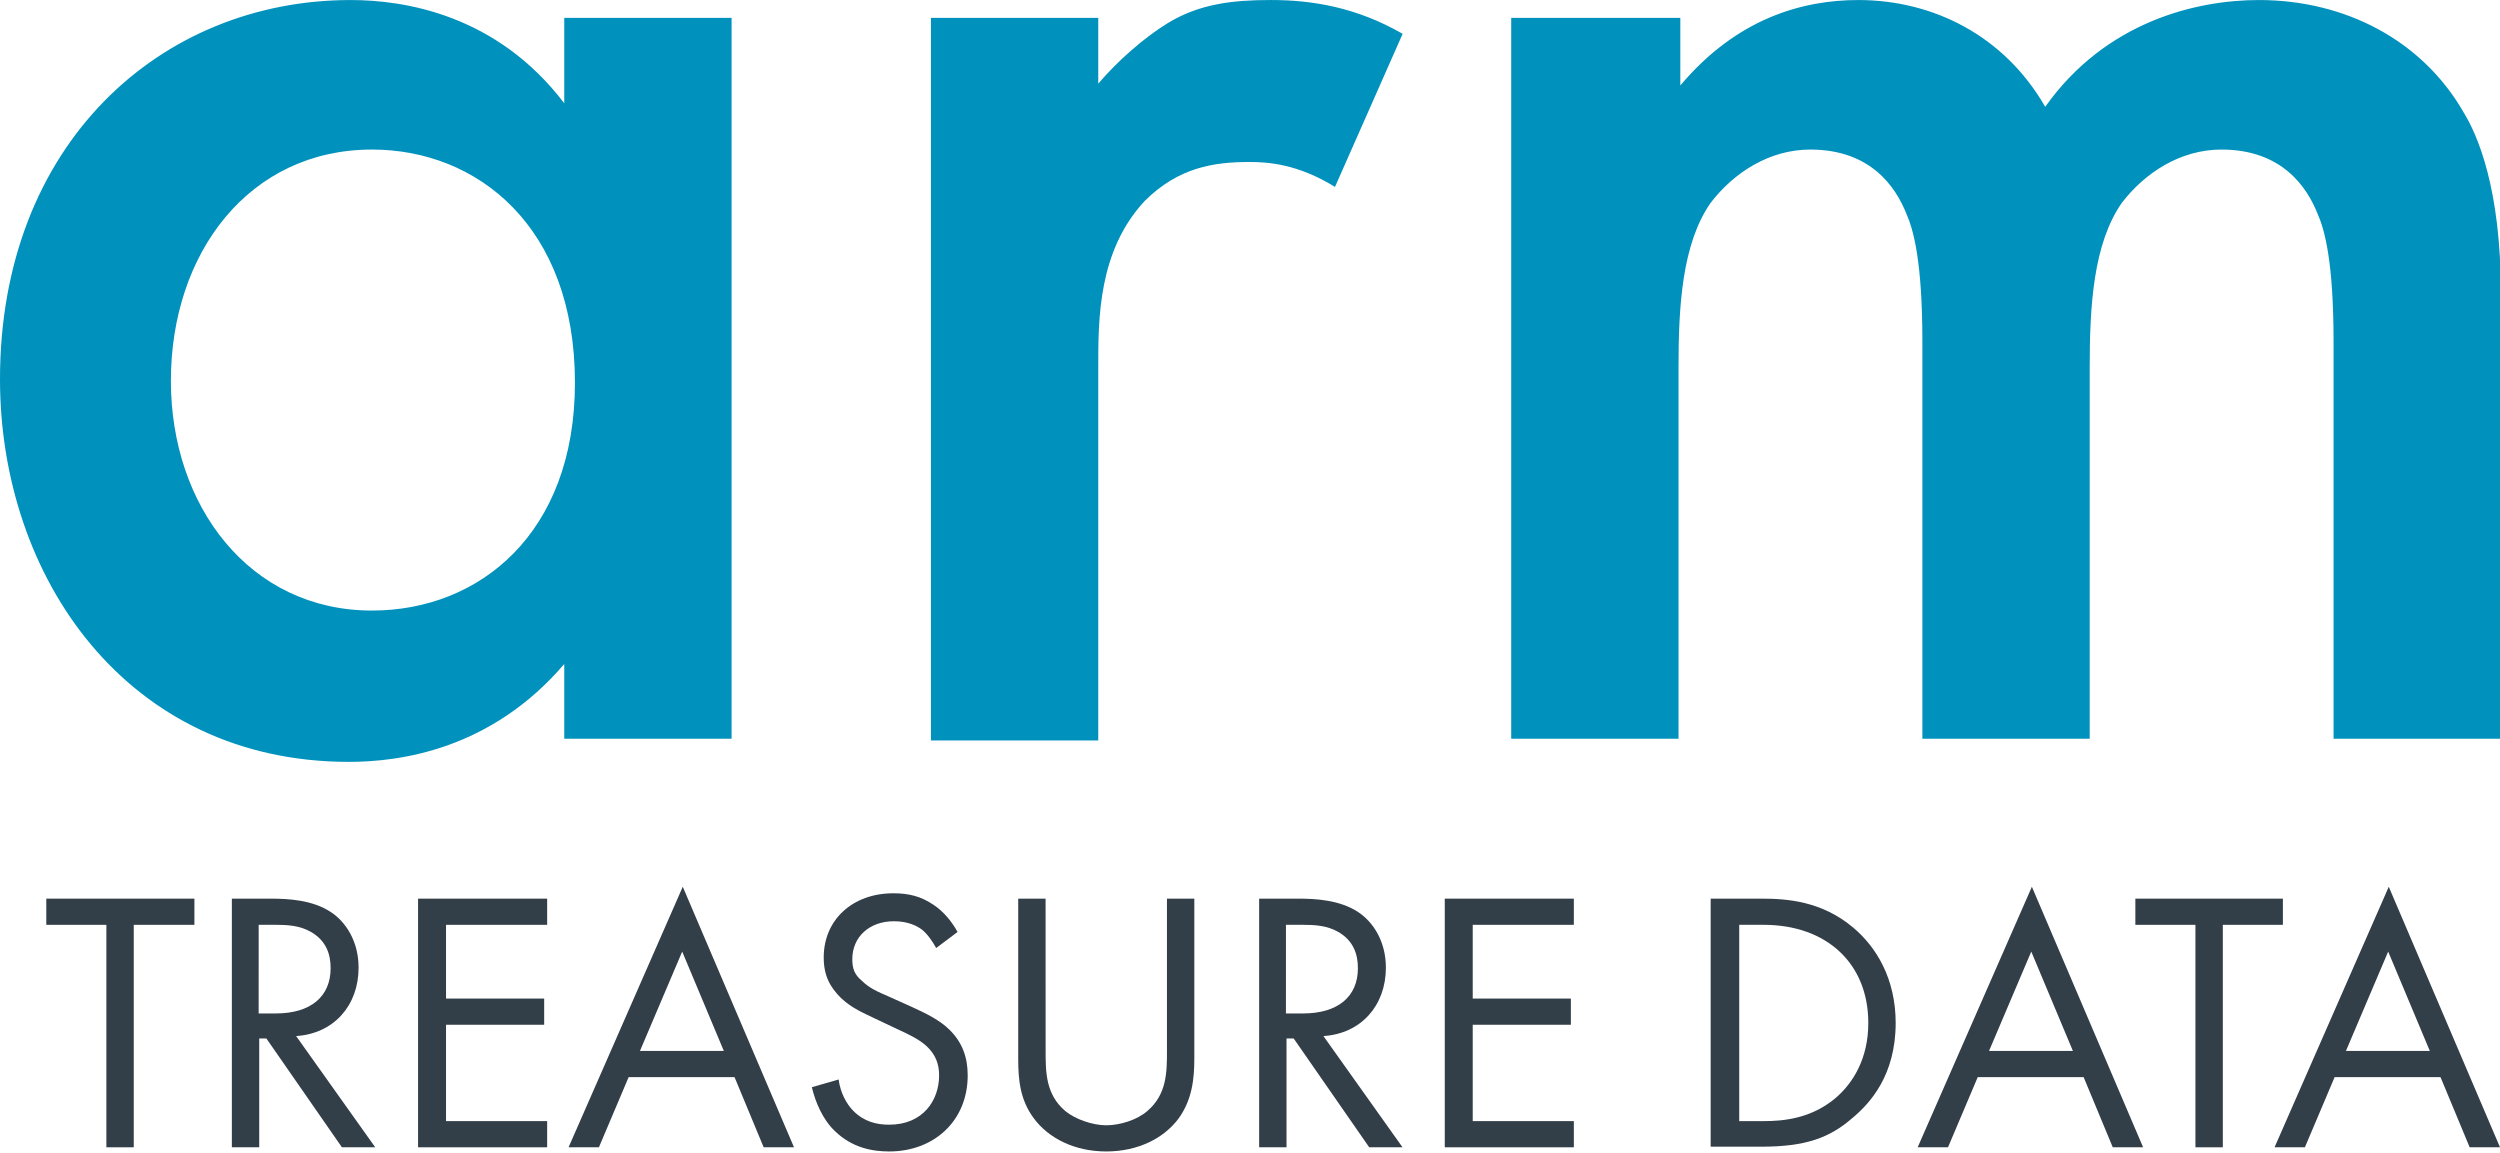
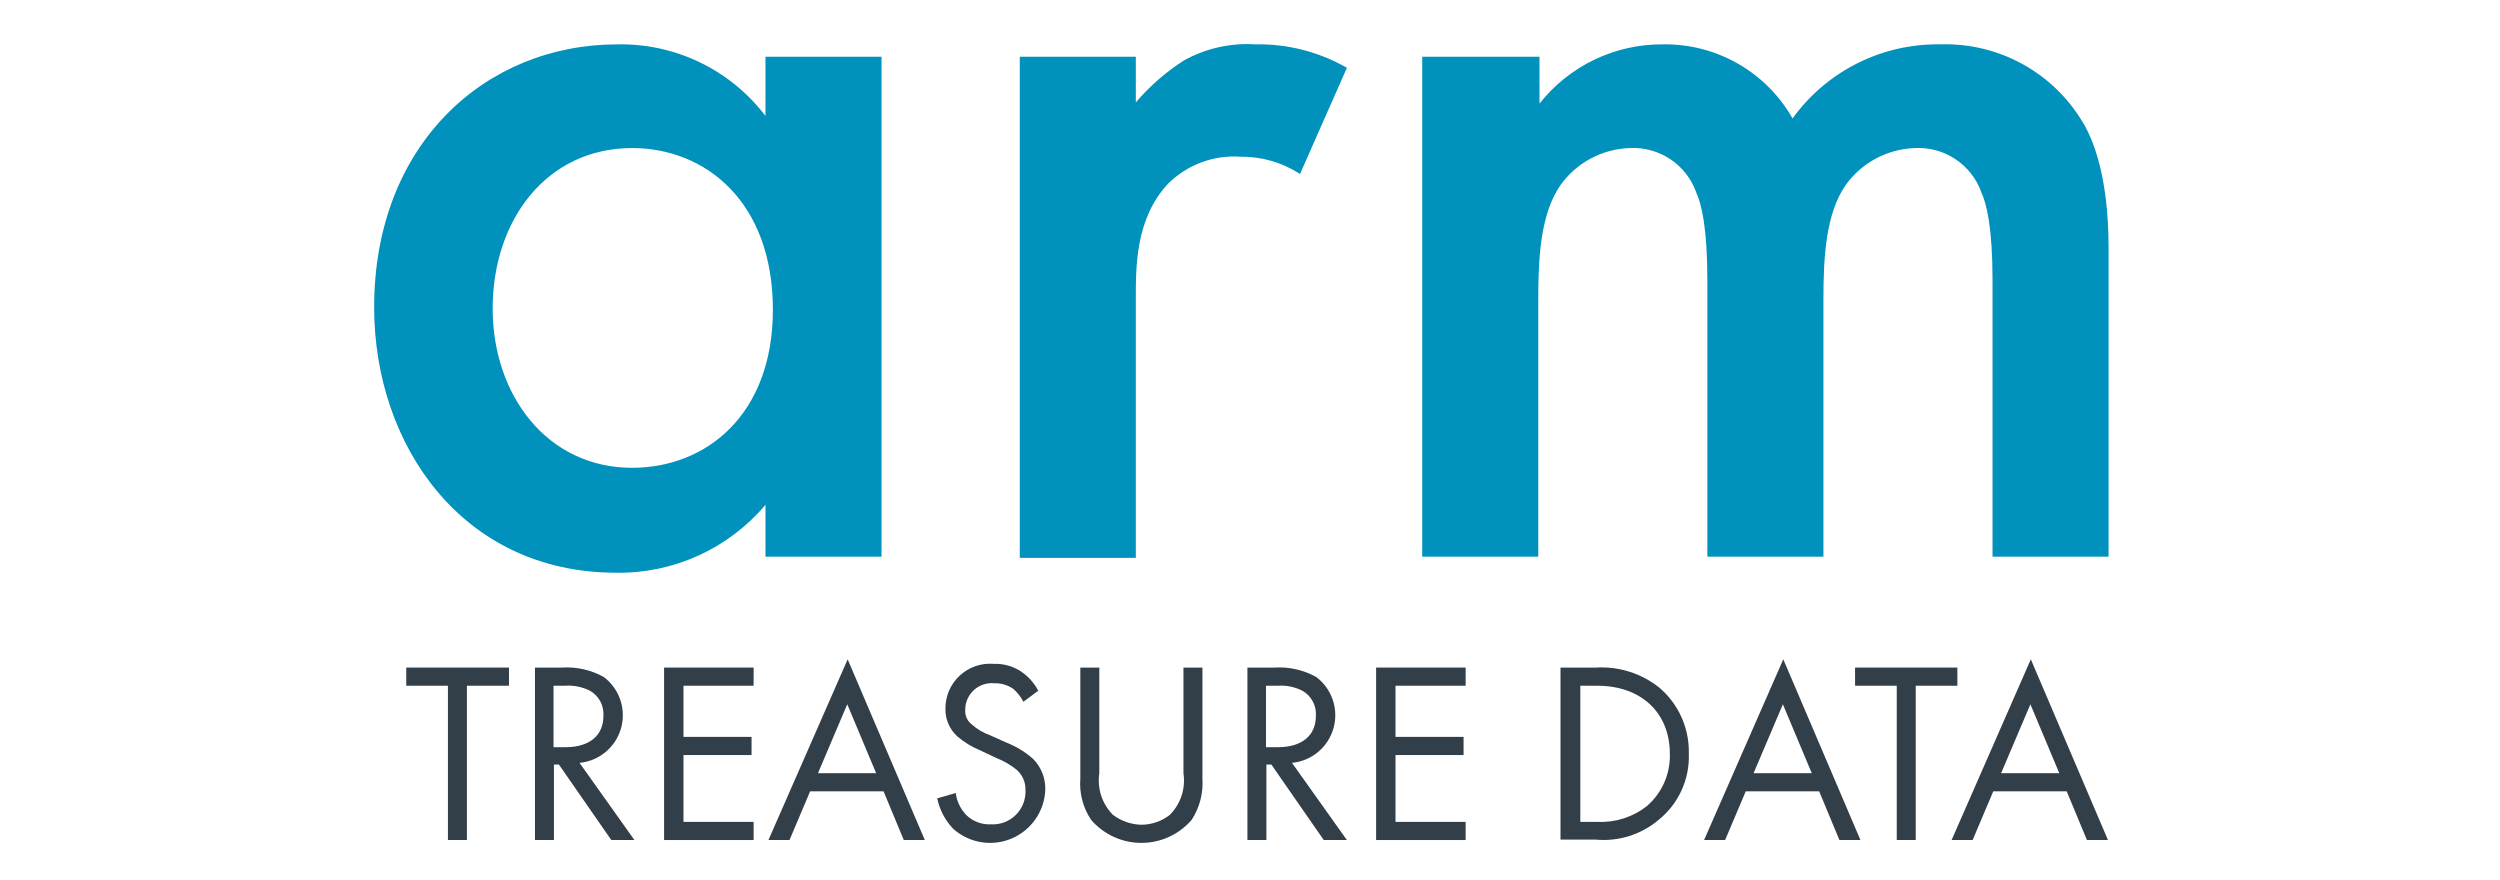
- <svg xmlns="http://www.w3.org/2000/svg" version="1.1" id="Layer_1" x="0px" y="0px" viewBox="0 0 140.4 64.7" style="enable-background:new 0 0 140.4 64.7;" xml:space="preserve">
-   <style type="text/css">
- 	.st0{fill:#0091BD;}
- 	.st1{fill:#323E48;}
- </style>
-   <path class="st0" d="M31.689,1.002h9.397v40.486h-9.397v-4.199c-4.099,4.798-9.197,5.498-12.096,5.498  C7.097,42.787,0,32.391,0,21.295C0,8.099,8.997,0.002,19.693,0.002c2.999,0,8.197,0.8,11.996,5.798V1.002z M9.597,21.394  c0,6.998,4.398,12.895,11.296,12.895c5.998,0,11.396-4.298,11.396-12.795c0-8.797-5.498-13.095-11.396-13.095  C13.995,8.399,9.597,14.197,9.597,21.394z M52.281,1.002h9.397V4.7c1.1-1.3,2.599-2.599,3.899-3.399c1.799-1.1,3.699-1.3,5.798-1.3  c2.299,0,4.798,0.4,7.397,1.899l-3.799,8.597c-2.099-1.3-3.799-1.4-4.798-1.4c-1.999,0-3.999,0.3-5.898,2.199  c-2.599,2.799-2.599,6.598-2.599,9.297v20.993h-9.397V1.002z M84.97,1.002h9.397V4.8c3.199-3.799,6.898-4.798,9.996-4.798  c4.199,0,8.197,1.999,10.496,5.998c3.399-4.798,8.497-5.998,11.996-5.998c4.898,0,9.197,2.299,11.496,6.298  c0.8,1.3,2.099,4.298,2.099,10.196v24.991h-9.397V19.195c0-4.498-0.5-6.298-0.9-7.197c-0.6-1.499-1.999-3.599-5.398-3.599  c-2.299,0-4.298,1.3-5.598,2.999c-1.599,2.299-1.799,5.798-1.799,9.197v20.893h-9.397V19.195c0-4.498-0.5-6.298-0.9-7.197  c-0.6-1.499-1.999-3.599-5.398-3.599c-2.299,0-4.298,1.3-5.598,2.999c-1.599,2.299-1.799,5.798-1.799,9.197v20.893H84.87V1.002  L84.97,1.002z" />
-   <g>
-     <path class="st1" d="M7.511,51.938v12.494H5.974V51.938H2.6v-1.47h8.318v1.47L7.511,51.938z" />
-     <path class="st1" d="M15.227,50.468c0.935,0,2.338,0.067,3.374,0.768c0.802,0.534,1.537,1.603,1.537,3.107   c0,2.138-1.403,3.708-3.508,3.842l4.443,6.247h-1.871l-4.243-6.113h-0.401v6.113h-1.537V50.468H15.227z M14.526,56.915h0.969   c1.938,0,3.073-0.935,3.073-2.539c0-0.768-0.234-1.537-1.102-2.038c-0.635-0.367-1.336-0.401-2.004-0.401h-0.935L14.526,56.915z" />
-     <path class="st1" d="M30.728,51.938h-5.679v4.142h5.512v1.47h-5.512v5.412h5.679v1.47h-7.249V50.468h7.249V51.938z" />
-     <path class="st1" d="M41.251,60.49h-5.946l-1.67,3.942h-1.704L38.344,49.8l6.247,14.632h-1.704L41.251,60.49z M40.65,59.02   l-2.338-5.579l-2.372,5.579H40.65z" />
-     <path class="st1" d="M52.575,53.241c-0.2-0.367-0.501-0.802-0.802-1.036c-0.267-0.2-0.768-0.468-1.57-0.468   c-1.37,0-2.338,0.869-2.338,2.138c0,0.534,0.134,0.869,0.535,1.203c0.434,0.434,0.935,0.635,1.47,0.869l1.336,0.601   c0.802,0.367,1.57,0.735,2.138,1.303c0.702,0.702,1.002,1.537,1.002,2.539c0,2.572-1.904,4.276-4.41,4.276   c-0.935,0-2.071-0.2-3.04-1.136c-0.702-0.668-1.102-1.637-1.303-2.472l1.503-0.434c0.1,0.735,0.434,1.37,0.835,1.771   c0.601,0.601,1.303,0.768,2.004,0.768c1.904,0,2.806-1.37,2.806-2.773c0-0.635-0.2-1.169-0.702-1.637   c-0.401-0.367-0.935-0.635-1.67-0.969l-1.269-0.601c-0.535-0.267-1.236-0.534-1.871-1.136c-0.601-0.601-0.969-1.236-0.969-2.272   c0-2.138,1.637-3.608,3.909-3.608c0.869,0,1.537,0.167,2.238,0.635c0.568,0.367,1.036,0.935,1.37,1.537L52.575,53.241z" />
-     <path class="st1" d="M58.722,59.02c0,1.169,0,2.439,1.102,3.374c0.568,0.468,1.537,0.802,2.305,0.802   c0.768,0,1.737-0.301,2.305-0.802c1.102-0.935,1.102-2.205,1.102-3.374v-8.552h1.537v8.986c0,1.169-0.134,2.305-0.869,3.341   c-0.835,1.136-2.305,1.871-4.076,1.871s-3.24-0.735-4.076-1.871c-0.768-1.036-0.869-2.171-0.869-3.341v-8.986h1.537L58.722,59.02z" />
-     <path class="st1" d="M72.92,50.468c0.935,0,2.338,0.067,3.374,0.768c0.802,0.534,1.537,1.603,1.537,3.107   c0,2.138-1.403,3.708-3.508,3.842l4.443,6.247h-1.871l-4.243-6.113h-0.401v6.113h-1.537V50.468H72.92z M72.218,56.915h0.969   c1.938,0,3.073-0.935,3.073-2.539c0-0.768-0.234-1.537-1.102-2.038c-0.635-0.367-1.336-0.401-2.004-0.401h-0.935L72.218,56.915z" />
-     <path class="st1" d="M88.387,51.938h-5.679v4.142h5.512v1.47h-5.512v5.412h5.679v1.47h-7.249V50.468h7.249V51.938z" />
-     <path class="st1" d="M96.104,50.468h2.84c1.403,0,3.374,0.134,5.145,1.637c1.269,1.069,2.372,2.84,2.372,5.345   c0,2.94-1.436,4.51-2.439,5.345c-1.269,1.102-2.606,1.603-5.111,1.603h-2.84v-13.93H96.104z M97.674,62.962h1.37   c1.102,0,2.639-0.134,4.009-1.269c1.036-0.869,1.871-2.272,1.871-4.243c0-3.341-2.338-5.512-5.879-5.512h-1.37V62.962z" />
-     <path class="st1" d="M117.016,60.49h-5.946l-1.67,3.942h-1.704l6.414-14.632l6.247,14.632h-1.704L117.016,60.49z M116.414,59.02   l-2.338-5.579l-2.372,5.579H116.414z" />
-     <path class="st1" d="M124.833,51.938v12.494h-1.537V51.938h-3.374v-1.47h8.285v1.47L124.833,51.938z" />
-     <path class="st1" d="M137.059,60.49h-5.946l-1.67,3.942h-1.704l6.414-14.632l6.247,14.632h-1.704L137.059,60.49z M136.458,59.02   l-2.338-5.579l-2.372,5.579H136.458z" />
-   </g>
+ <svg xmlns="http://www.w3.org/2000/svg" viewBox="0 0 180.517 63.492">
+   <defs>
+     <style>.a{fill:#0091bd;}.b{fill:#323e48;}</style>
+   </defs>
+   <path class="a" d="M55.273,4.095h8.379V40.195H55.273V36.451A13.829,13.829,0,0,1,44.487,41.354c-11.142,0-17.471-9.27-17.471-19.164,0-11.766,8.022-18.986,17.56-18.986A13.1,13.1,0,0,1,55.273,8.373ZM35.573,22.279c0,6.24,3.922,11.499,10.072,11.499,5.348,0,10.162-3.833,10.162-11.41,0-7.844-4.903-11.677-10.162-11.677C39.495,10.691,35.573,15.861,35.573,22.279ZM73.635,4.095h8.379V7.393A15.722,15.722,0,0,1,85.49,4.362,9.406,9.406,0,0,1,90.66,3.203,12.762,12.762,0,0,1,97.256,4.897l-3.387,7.666a7.715,7.715,0,0,0-4.279-1.248,6.766,6.766,0,0,0-5.259,1.961c-2.318,2.496-2.318,5.883-2.318,8.29V40.284H73.635Zm29.148,0h8.379v3.387a11.24,11.24,0,0,1,8.914-4.279,10.575,10.575,0,0,1,9.359,5.348,12.909,12.909,0,0,1,10.696-5.348,11.53,11.53,0,0,1,10.251,5.616c.713,1.159,1.872,3.833,1.872,9.092V40.195h-8.379V20.318c0-4.011-.446-5.616-.802-6.418a4.828,4.828,0,0,0-4.813-3.209,6.414,6.414,0,0,0-4.992,2.674c-1.426,2.05-1.604,5.17-1.604,8.201v18.63H123.284V20.318c0-4.011-.446-5.616-.802-6.418a4.828,4.828,0,0,0-4.813-3.209,6.414,6.414,0,0,0-4.992,2.674c-1.426,2.05-1.604,5.17-1.604,8.201v18.63H102.693V4.095Z" />
+   <path class="b" d="M33.713,49.514V60.654H32.343V49.514H29.335V48.203h7.417v1.311Z" />
+   <path class="b" d="M40.594,48.203a5.473,5.473,0,0,1,3.009.685,3.456,3.456,0,0,1-1.757,6.196l3.962,5.57H44.139L40.356,55.203h-.357v5.451H38.628V48.203Zm-.626,5.749h.864c1.728,0,2.74-.834,2.74-2.264a1.934,1.934,0,0,0-.983-1.817,3.446,3.446,0,0,0-1.787-.357h-.834Z" />
+   <path class="b" d="M54.416,49.514H49.352v3.694h4.915v1.311h-4.915v4.826h5.064v1.311H47.952V48.203h6.464Z" />
+   <path class="b" d="M63.799,57.139H58.497l-1.489,3.515H55.488l5.719-13.047,5.57,13.047H65.259Zm-.536-1.311-2.085-4.975L59.063,55.829Z" />
+   <path class="b" d="M73.897,50.676a3.191,3.191,0,0,0-.715-.923,2.277,2.277,0,0,0-1.4-.417,1.913,1.913,0,0,0-2.085,1.906,1.225,1.225,0,0,0,.477,1.072,3.913,3.913,0,0,0,1.311.774l1.192.536a6.406,6.406,0,0,1,1.906,1.162,3.03,3.03,0,0,1,.894,2.264,3.99,3.99,0,0,1-6.643,2.8,4.538,4.538,0,0,1-1.162-2.204l1.34-.387a2.806,2.806,0,0,0,.745,1.579,2.389,2.389,0,0,0,1.787.685,2.364,2.364,0,0,0,2.502-2.472,1.878,1.878,0,0,0-.626-1.46,5.611,5.611,0,0,0-1.489-.864L70.799,54.191a6.087,6.087,0,0,1-1.668-1.013,2.621,2.621,0,0,1-.864-2.026,3.221,3.221,0,0,1,3.485-3.217,3.329,3.329,0,0,1,1.996.566,3.87,3.87,0,0,1,1.221,1.37Z" />
+   <path class="b" d="M79.378,55.829a3.528,3.528,0,0,0,.983,3.009,3.572,3.572,0,0,0,2.055.715,3.374,3.374,0,0,0,2.055-.715,3.528,3.528,0,0,0,.983-3.009V48.203h1.37v8.013a4.878,4.878,0,0,1-.774,2.979,4.793,4.793,0,0,1-7.268,0,4.685,4.685,0,0,1-.774-2.979v-8.013H79.378Z" />
+   <path class="b" d="M92.038,48.203a5.473,5.473,0,0,1,3.009.685,3.456,3.456,0,0,1-1.757,6.196l3.962,5.57H95.582l-3.783-5.451h-.357v5.451H90.072V48.203Zm-.626,5.749H92.276c1.728,0,2.74-.834,2.74-2.264a1.934,1.934,0,0,0-.983-1.817,3.446,3.446,0,0,0-1.787-.357h-.834Z" />
+   <path class="b" d="M105.829,49.514h-5.064v3.694h4.915v1.311h-4.915v4.826h5.064v1.311H99.365V48.203h6.464Z" />
+   <path class="b" d="M112.71,48.203h2.532a6.701,6.701,0,0,1,4.587,1.46,6.067,6.067,0,0,1,2.115,4.766,5.856,5.856,0,0,1-2.175,4.766,6.158,6.158,0,0,1-4.558,1.43h-2.532V48.203Zm1.4,11.141h1.221a5.356,5.356,0,0,0,3.575-1.132,4.784,4.784,0,0,0,1.668-3.783c0-2.979-2.085-4.915-5.243-4.915h-1.221Z" />
+   <path class="b" d="M131.357,57.139h-5.302l-1.489,3.515h-1.519l5.719-13.047,5.57,13.047h-1.519Zm-.536-1.311-2.085-4.975-2.115,4.975Z" />
+   <path class="b" d="M138.328,49.514V60.654h-1.37V49.514H133.949V48.203h7.387v1.311Z" />
+   <path class="b" d="M149.23,57.139H143.928l-1.489,3.515h-1.519l5.719-13.047,5.57,13.047h-1.519Zm-.536-1.311-2.085-4.975-2.115,4.975Z" />
</svg>
